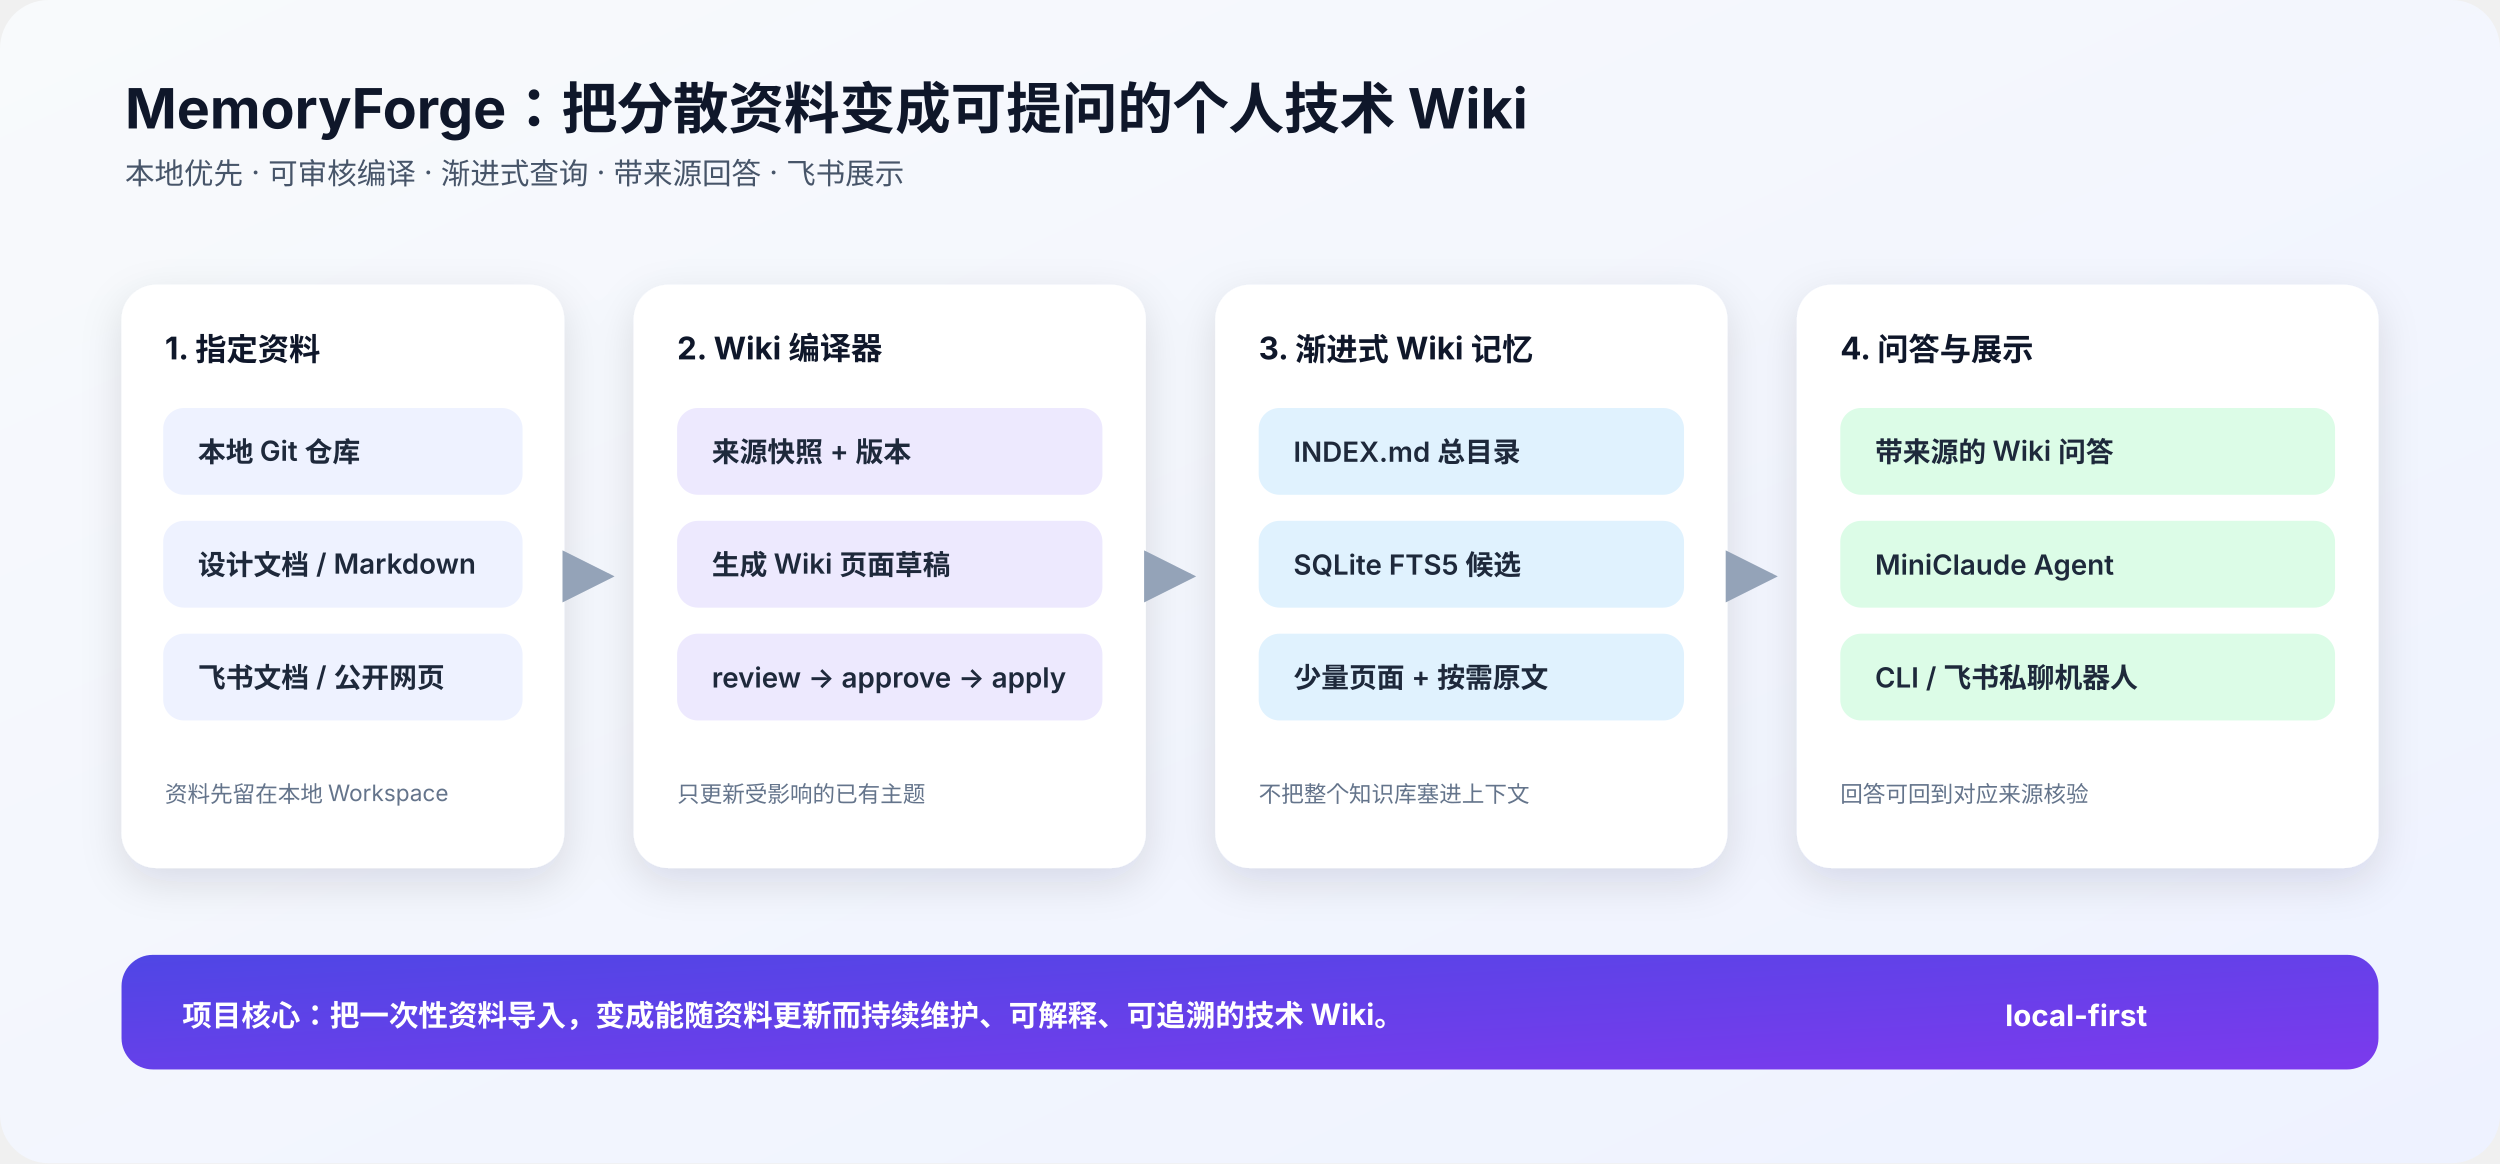
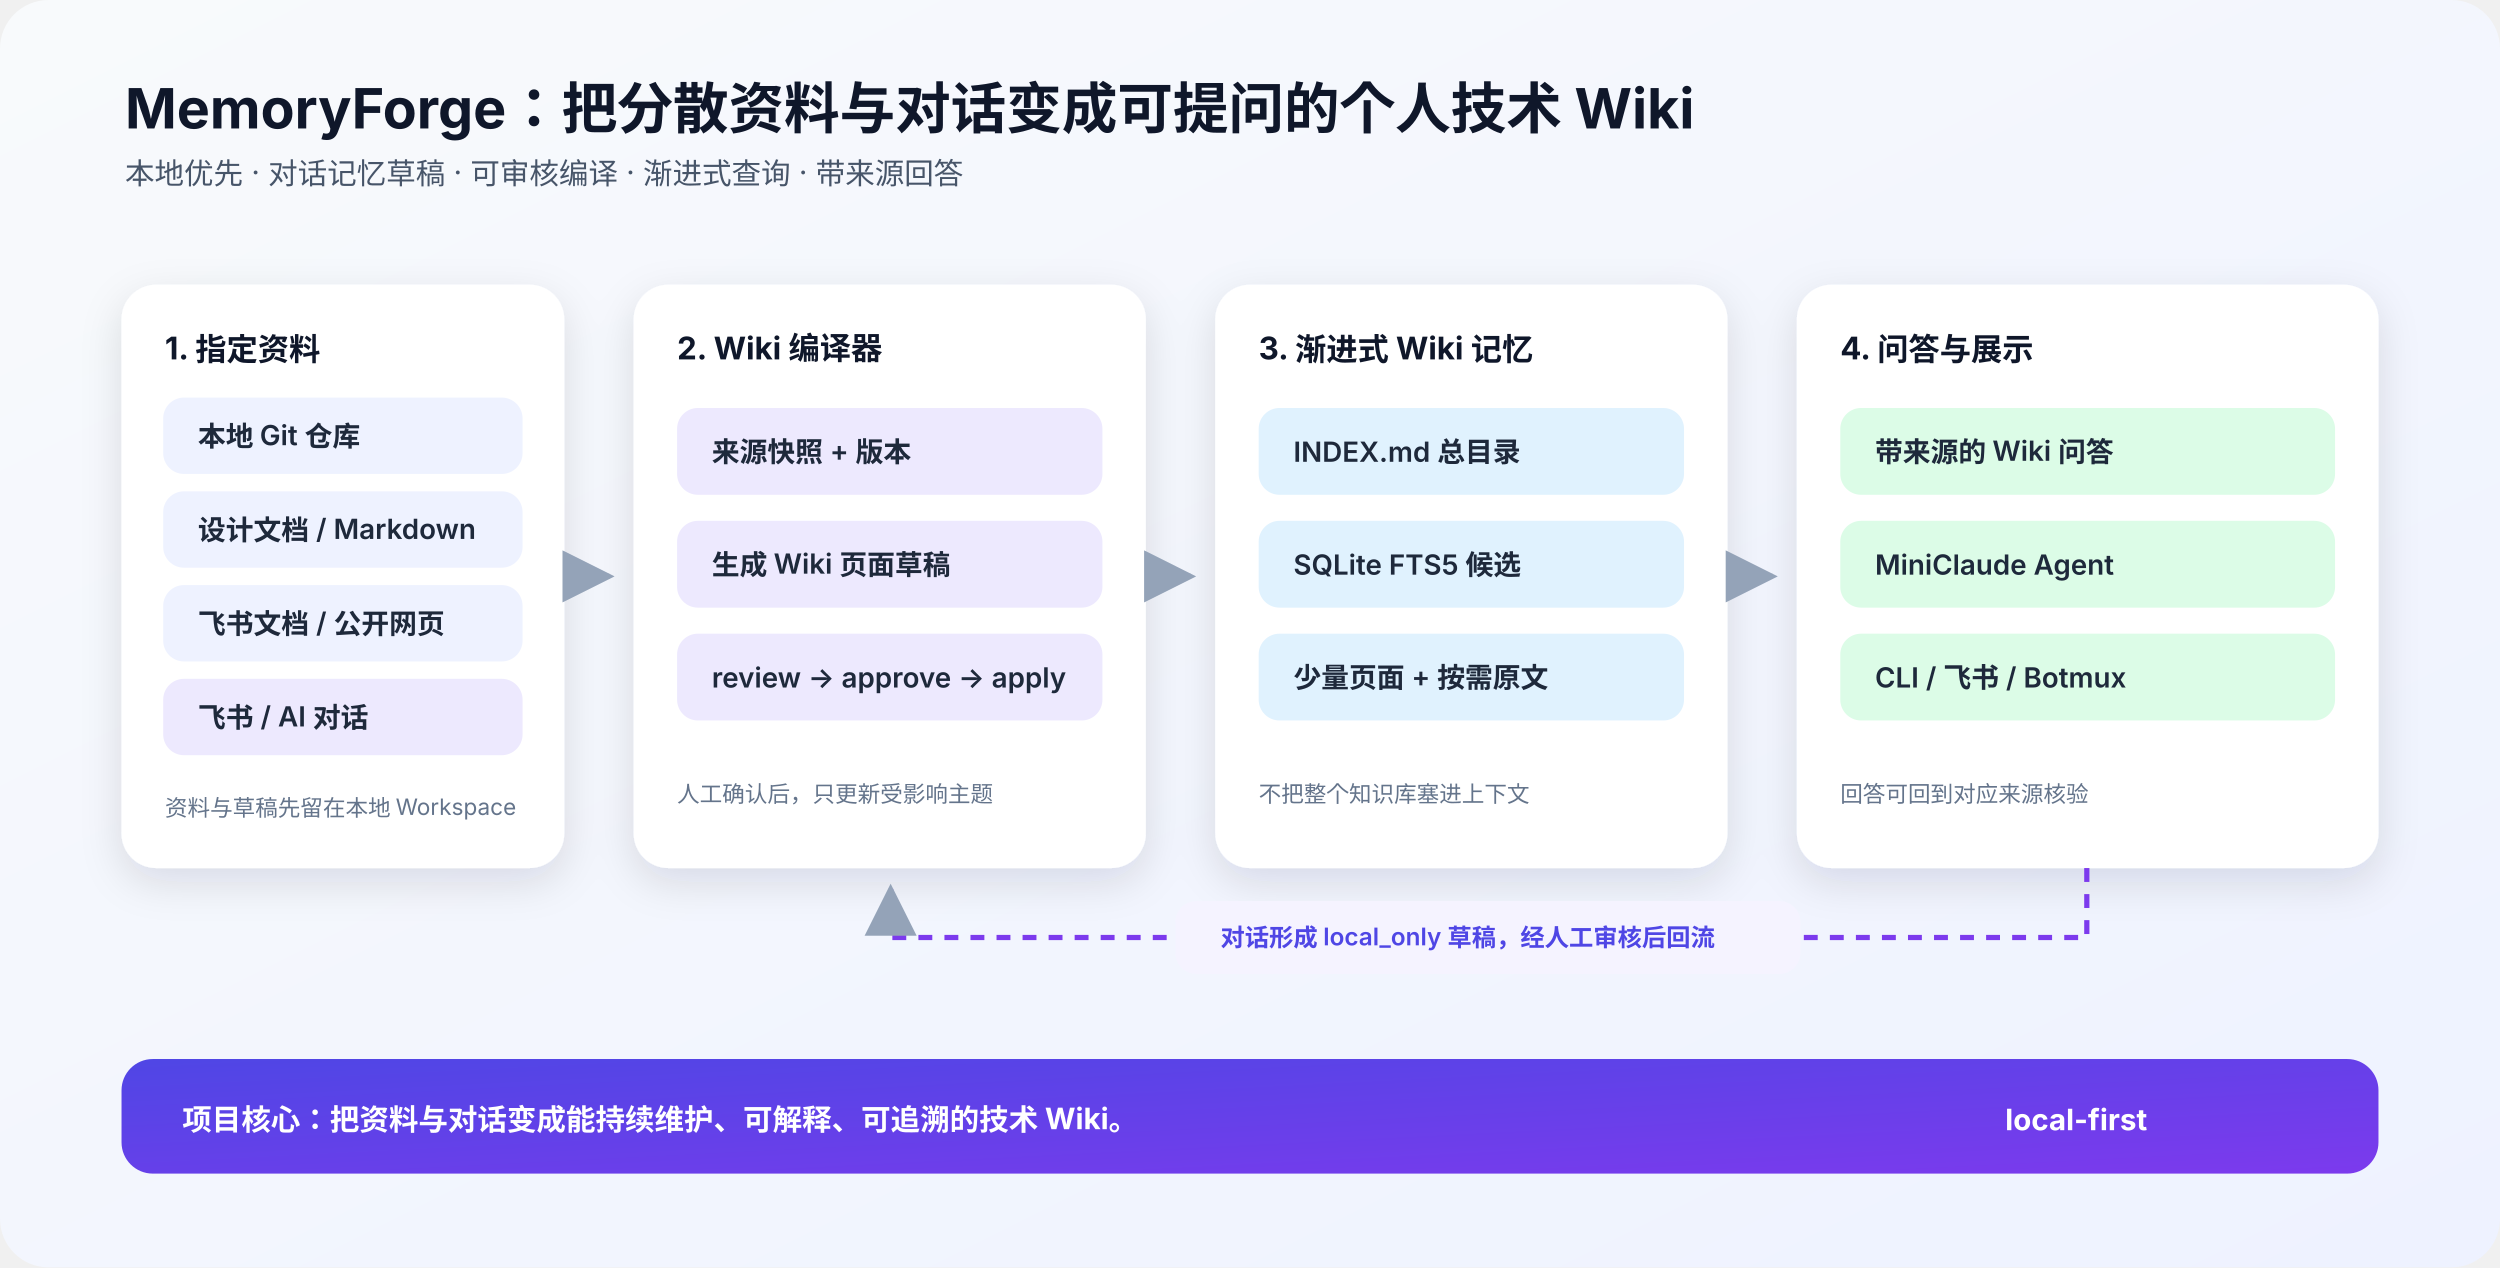
- <svg xmlns="http://www.w3.org/2000/svg" width="1440" height="670" viewBox="0 0 1440 670" role="img" aria-labelledby="title description">
+ <svg xmlns="http://www.w3.org/2000/svg" width="1440" height="730" viewBox="0 0 1440 730" role="img" aria-labelledby="title description">
  <defs>
    <linearGradient id="background" x1="0" y1="0" x2="1" y2="1">
      <stop offset="0" stop-color="#f8fafc" />
      <stop offset="1" stop-color="#eef2ff" />
    </linearGradient>
    <linearGradient id="accent" x1="0" y1="0" x2="1" y2="1">
      <stop offset="0" stop-color="#4f46e5" />
      <stop offset="1" stop-color="#7c3aed" />
    </linearGradient>
    <filter id="shadow" x="-20%" y="-20%" width="140%" height="140%">
      <feDropShadow dx="0" dy="8" stdDeviation="12" flood-color="#0f172a" flood-opacity="0.12" />
    </filter>
    <marker id="arrow" markerWidth="10" markerHeight="10" refX="9" refY="5" orient="auto">
      <path d="M0,0 L10,5 L0,10 Z" fill="#94a3b8" />
    </marker>
    <style>
      .title { font: 700 32px -apple-system, BlinkMacSystemFont, 'Segoe UI', sans-serif; fill: #0f172a; }
      .subtitle { font: 400 17px -apple-system, BlinkMacSystemFont, 'Segoe UI', sans-serif; fill: #475569; }
      .section { font: 700 18px -apple-system, BlinkMacSystemFont, 'Segoe UI', sans-serif; fill: #0f172a; }
      .label { font: 600 16px -apple-system, BlinkMacSystemFont, 'Segoe UI', sans-serif; fill: #1e293b; }
      .detail { font: 400 13px -apple-system, BlinkMacSystemFont, 'Segoe UI', sans-serif; fill: #64748b; }
      .caption { font: 600 14px -apple-system, BlinkMacSystemFont, 'Segoe UI', sans-serif; fill: #4f46e5; }
      .white { font: 700 17px -apple-system, BlinkMacSystemFont, 'Segoe UI', sans-serif; fill: white; }
    </style>
  </defs>
-   <rect width="1440" height="670" rx="28" fill="url(#background)" />
-   <text x="72" y="74" class="title">MemoryForge：把分散资料变成可提问的个人技术 Wiki</text>
-   <text x="72" y="106" class="subtitle">本地优先 · 可审核编译 · 渐进式查询 · 带来源回答 · 飞书展示</text>
+   <rect width="1440" height="730" rx="28" fill="url(#background)" />
+   <text x="72" y="74" class="title">MemoryForge：把分散资料与对话变成可提问的个人技术 Wiki</text>
+   <text x="72" y="106" class="subtitle">本地优先 · 对话记忆草稿 · 可审核编译 · 渐进式查询 · 带来源回答</text>
  <g filter="url(#shadow)">
    <rect x="70" y="164" width="255" height="336" rx="20" fill="#ffffff" />
    <rect x="365" y="164" width="295" height="336" rx="20" fill="#ffffff" />
    <rect x="700" y="164" width="295" height="336" rx="20" fill="#ffffff" />
    <rect x="1035" y="164" width="335" height="336" rx="20" fill="#ffffff" />
  </g>
  <text x="95" y="207" class="section">1. 指定资料</text>
-   <rect x="94" y="235" width="207" height="50" rx="12" fill="#eef2ff" />
-   <text x="114" y="266" class="label">本地 Git 仓库</text>
-   <rect x="94" y="300" width="207" height="50" rx="12" fill="#eef2ff" />
-   <text x="114" y="331" class="label">设计文档 / Markdown</text>
-   <rect x="94" y="365" width="207" height="50" rx="12" fill="#eef2ff" />
-   <text x="114" y="396" class="label">飞书文档 / 公开网页</text>
-   <text x="95" y="462" class="detail">资料先留在本地 Workspace</text>
+   <rect x="94" y="229" width="207" height="44" rx="12" fill="#eef2ff" />
+   <text x="114" y="257" class="label">本地 Git 仓库</text>
+   <rect x="94" y="283" width="207" height="44" rx="12" fill="#eef2ff" />
+   <text x="114" y="311" class="label">设计文档 / Markdown</text>
+   <rect x="94" y="337" width="207" height="44" rx="12" fill="#eef2ff" />
+   <text x="114" y="365" class="label">飞书文档 / 公开网页</text>
+   <rect x="94" y="391" width="207" height="44" rx="12" fill="#ede9fe" />
+   <text x="114" y="419" class="label">飞书 / AI 对话</text>
+   <text x="95" y="470" class="detail">资料与草稿先留在本地 Workspace</text>
  <text x="390" y="207" class="section">2. Wiki 编译器</text>
  <rect x="390" y="235" width="245" height="50" rx="12" fill="#ede9fe" />
  <text x="410" y="266" class="label">来源快照 + 版本</text>
  <rect x="390" y="300" width="245" height="50" rx="12" fill="#ede9fe" />
  <text x="410" y="331" class="label">生成 Wiki 页面草稿</text>
  <rect x="390" y="365" width="245" height="50" rx="12" fill="#ede9fe" />
  <text x="410" y="396" class="label">review → approve → apply</text>
-   <text x="390" y="462" class="detail">只更新受影响的已有主题</text>
+   <text x="390" y="462" class="detail">人工确认后，只更新受影响主题</text>
  <text x="725" y="207" class="section">3. 渐进式 Wiki 记忆</text>
  <rect x="725" y="235" width="245" height="50" rx="12" fill="#e0f2fe" />
  <text x="745" y="266" class="label">INDEX.md 总目录</text>
  <rect x="725" y="300" width="245" height="50" rx="12" fill="#e0f2fe" />
  <text x="745" y="331" class="label">SQLite FTS5 候选</text>
  <rect x="725" y="365" width="245" height="50" rx="12" fill="#e0f2fe" />
  <text x="745" y="396" class="label">少量页面 + 按需原文</text>
  <text x="725" y="462" class="detail">不把整个知识库塞进上下文</text>
  <text x="1060" y="207" class="section">4. 问答与展示</text>
  <rect x="1060" y="235" width="285" height="50" rx="12" fill="#dcfce7" />
  <text x="1080" y="266" class="label">带来源的 Wiki 问答</text>
  <rect x="1060" y="300" width="285" height="50" rx="12" fill="#dcfce7" />
  <text x="1080" y="331" class="label">MiniClaude Agent</text>
  <rect x="1060" y="365" width="285" height="50" rx="12" fill="#dcfce7" />
-   <text x="1080" y="396" class="label">CLI / 飞书私聊机器人</text>
+   <text x="1080" y="396" class="label">CLI / 飞书 / Botmux</text>
  <text x="1060" y="462" class="detail">回答可回到对应来源核验</text>
  <path d="M325 332 H351" fill="none" stroke="#94a3b8" stroke-width="3" marker-end="url(#arrow)" />
  <path d="M660 332 H686" fill="none" stroke="#94a3b8" stroke-width="3" marker-end="url(#arrow)" />
  <path d="M995 332 H1021" fill="none" stroke="#94a3b8" stroke-width="3" marker-end="url(#arrow)" />
-   <rect x="70" y="550" width="1300" height="66" rx="18" fill="url(#accent)" />
-   <text x="105" y="591" class="white">项目核心：把一次性资料导入，变成能随资料更新而持续维护、可解释、可追溯的技术 Wiki。</text>
-   <text x="1155" y="591" class="white">local-first</text>
+   <path d="M1202 500 V540 H513 V512" fill="none" stroke="#7c3aed" stroke-width="3" stroke-dasharray="8 7" marker-end="url(#arrow)" />
+   <rect x="677" y="519" width="360" height="42" rx="12" fill="#f5f3ff" />
+   <text x="703" y="545" class="caption">对话形成 local_only 草稿，经人工审核后回流</text>
+   <rect x="70" y="610" width="1300" height="66" rx="18" fill="url(#accent)" />
+   <text x="105" y="651" class="white">项目核心：把资料与对话变成能持续维护、可解释、可追溯的技术 Wiki。</text>
+   <text x="1155" y="651" class="white">local-first</text>
</svg>
